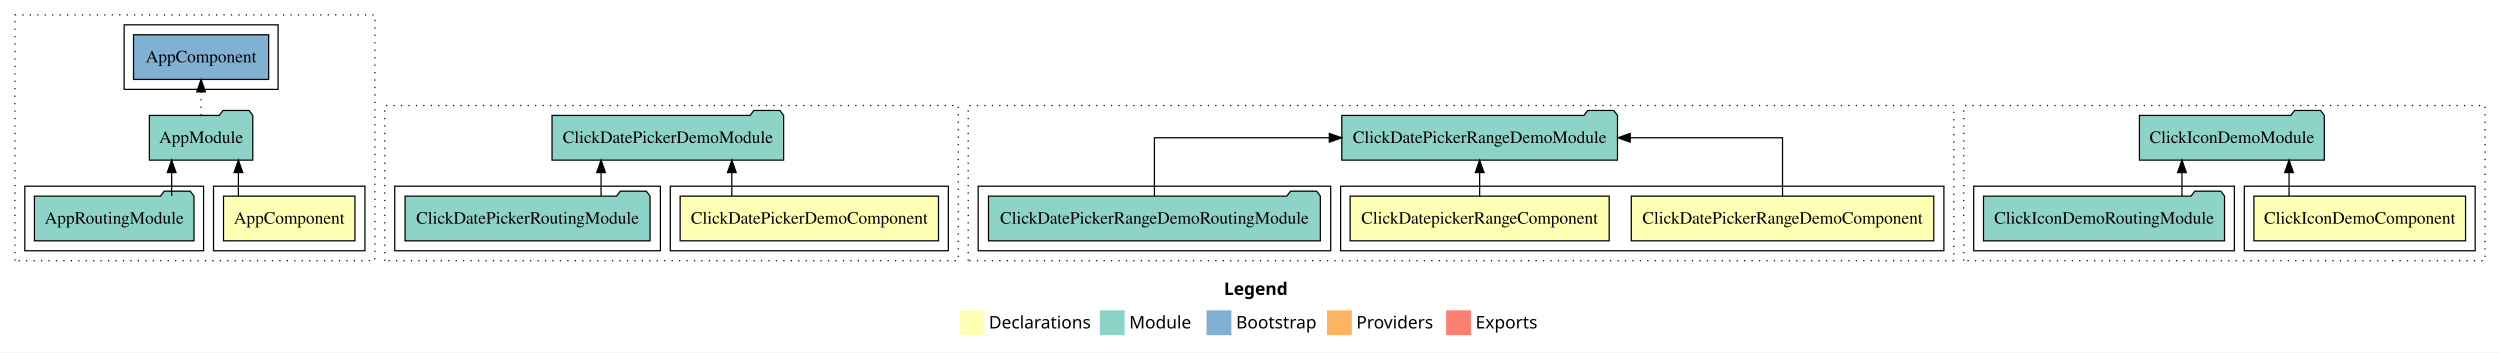
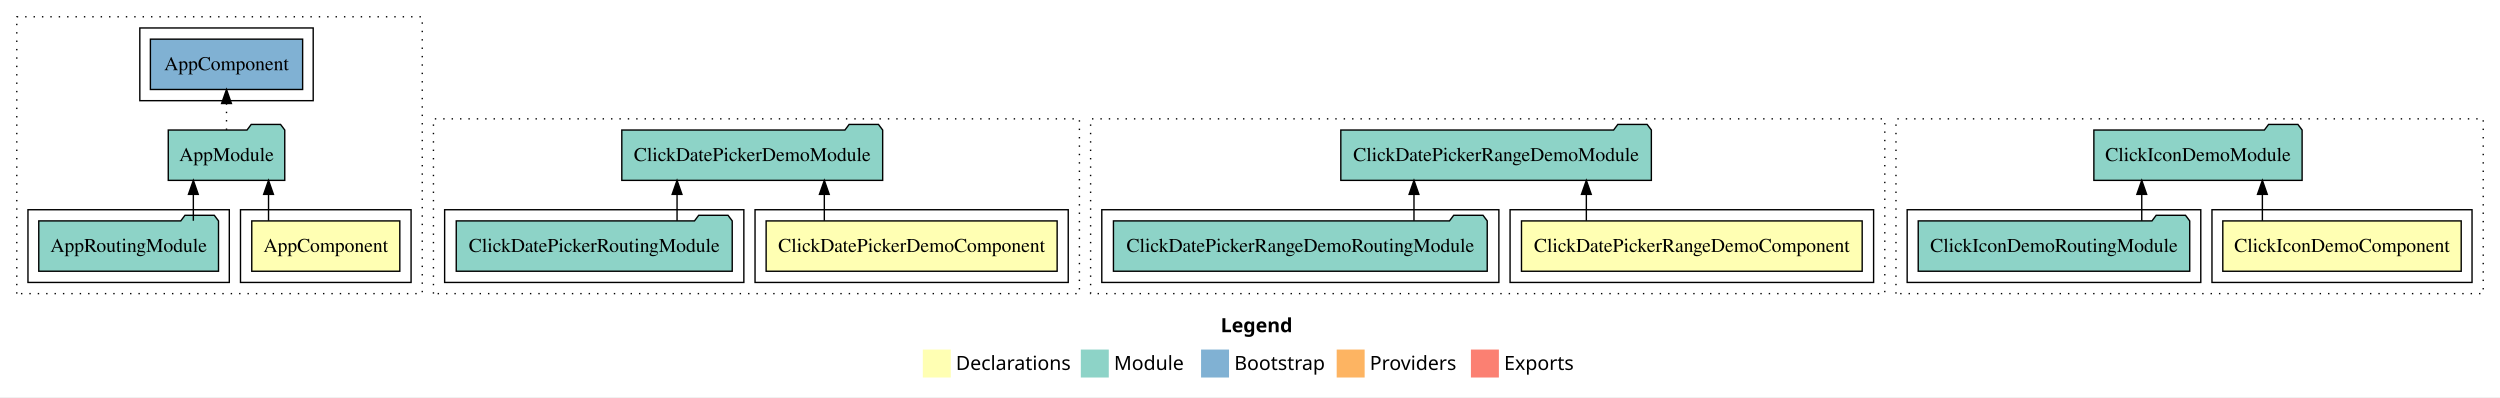
- <svg xmlns="http://www.w3.org/2000/svg" width="2014pt" height="284pt" viewBox="0.00 0.00 2014.00 284.00">
+ <svg xmlns="http://www.w3.org/2000/svg" width="1788pt" height="284pt" viewBox="0.00 0.00 1788.00 284.00">
  <g id="graph0" class="graph" transform="scale(1 1) rotate(0) translate(4 280)">
-     <polygon fill="#ffffff" stroke="transparent" points="-4,4 -4,-280 2010,-280 2010,4 -4,4" />
-     <text text-anchor="start" x="982.009" y="-42.4" font-family="sans-serif" font-weight="bold" font-size="14.00" fill="#000000">Legend</text>
-     <polygon fill="#ffffb3" stroke="transparent" points="769,-10 769,-30 789,-30 789,-10 769,-10" />
-     <text text-anchor="start" x="792.629" y="-15.4" font-family="sans-serif" font-size="14.00" fill="#000000">  Declarations</text>
-     <polygon fill="#8dd3c7" stroke="transparent" points="882,-10 882,-30 902,-30 902,-10 882,-10" />
-     <text text-anchor="start" x="905.725" y="-15.4" font-family="sans-serif" font-size="14.00" fill="#000000">  Module</text>
-     <polygon fill="#80b1d3" stroke="transparent" points="968,-10 968,-30 988,-30 988,-10 968,-10" />
-     <text text-anchor="start" x="991.781" y="-15.4" font-family="sans-serif" font-size="14.00" fill="#000000">  Bootstrap</text>
-     <polygon fill="#fdb462" stroke="transparent" points="1065,-10 1065,-30 1085,-30 1085,-10 1065,-10" />
-     <text text-anchor="start" x="1088.673" y="-15.4" font-family="sans-serif" font-size="14.00" fill="#000000">  Providers</text>
-     <polygon fill="#fb8072" stroke="transparent" points="1161,-10 1161,-30 1181,-30 1181,-10 1161,-10" />
-     <text text-anchor="start" x="1184.726" y="-15.4" font-family="sans-serif" font-size="14.00" fill="#000000">  Exports</text>
+     <polygon fill="#ffffff" stroke="transparent" points="-4,4 -4,-280 1784,-280 1784,4 -4,4" />
+     <text text-anchor="start" x="869.009" y="-42.4" font-family="sans-serif" font-weight="bold" font-size="14.00" fill="#000000">Legend</text>
+     <polygon fill="#ffffb3" stroke="transparent" points="656,-10 656,-30 676,-30 676,-10 656,-10" />
+     <text text-anchor="start" x="679.629" y="-15.4" font-family="sans-serif" font-size="14.00" fill="#000000">  Declarations</text>
+     <polygon fill="#8dd3c7" stroke="transparent" points="769,-10 769,-30 789,-30 789,-10 769,-10" />
+     <text text-anchor="start" x="792.725" y="-15.4" font-family="sans-serif" font-size="14.00" fill="#000000">  Module</text>
+     <polygon fill="#80b1d3" stroke="transparent" points="855,-10 855,-30 875,-30 875,-10 855,-10" />
+     <text text-anchor="start" x="878.781" y="-15.4" font-family="sans-serif" font-size="14.00" fill="#000000">  Bootstrap</text>
+     <polygon fill="#fdb462" stroke="transparent" points="952,-10 952,-30 972,-30 972,-10 952,-10" />
+     <text text-anchor="start" x="975.673" y="-15.4" font-family="sans-serif" font-size="14.00" fill="#000000">  Providers</text>
+     <polygon fill="#fb8072" stroke="transparent" points="1048,-10 1048,-30 1068,-30 1068,-10 1048,-10" />
+     <text text-anchor="start" x="1071.726" y="-15.4" font-family="sans-serif" font-size="14.00" fill="#000000">  Exports</text>
    <g id="clust1" class="cluster">
      <polygon fill="none" stroke="#000000" stroke-dasharray="1,5" points="8,-70 8,-268 298,-268 298,-70 8,-70" />
    </g>
    <g id="clust2" class="cluster">
      <polygon fill="none" stroke="#000000" points="168,-78 168,-130 290,-130 290,-78 168,-78" />
    </g>
    <g id="clust4" class="cluster">
      <polygon fill="none" stroke="#000000" points="16,-78 16,-130 160,-130 160,-78 16,-78" />
    </g>
    <g id="clust6" class="cluster">
      <polygon fill="none" stroke="#000000" points="96,-208 96,-260 220,-260 220,-208 96,-208" />
    </g>
    <g id="clust14" class="cluster">
      <polygon fill="none" stroke="#000000" stroke-dasharray="1,5" points="306,-70 306,-195 768,-195 768,-70 306,-70" />
    </g>
    <g id="clust15" class="cluster">
      <polygon fill="none" stroke="#000000" points="536,-78 536,-130 760,-130 760,-78 536,-78" />
    </g>
    <g id="clust17" class="cluster">
      <polygon fill="none" stroke="#000000" points="314,-78 314,-130 528,-130 528,-78 314,-78" />
    </g>
    <g id="clust21" class="cluster">
-       <polygon fill="none" stroke="#000000" stroke-dasharray="1,5" points="776,-70 776,-195 1570,-195 1570,-70 776,-70" />
+       <polygon fill="none" stroke="#000000" stroke-dasharray="1,5" points="776,-70 776,-195 1344,-195 1344,-70 776,-70" />
    </g>
    <g id="clust22" class="cluster">
-       <polygon fill="none" stroke="#000000" points="1076,-78 1076,-130 1562,-130 1562,-78 1076,-78" />
+       <polygon fill="none" stroke="#000000" points="1076,-78 1076,-130 1336,-130 1336,-78 1076,-78" />
    </g>
-     <g id="clust25" class="cluster">
+     <g id="clust24" class="cluster">
      <polygon fill="none" stroke="#000000" points="784,-78 784,-130 1068,-130 1068,-78 784,-78" />
    </g>
+     <g id="clust40" class="cluster">
+       <polygon fill="none" stroke="#000000" stroke-dasharray="1,5" points="1352,-70 1352,-195 1772,-195 1772,-70 1352,-70" />
+     </g>
    <g id="clust41" class="cluster">
-       <polygon fill="none" stroke="#000000" stroke-dasharray="1,5" points="1578,-70 1578,-195 1998,-195 1998,-70 1578,-70" />
+       <polygon fill="none" stroke="#000000" points="1578,-78 1578,-130 1764,-130 1764,-78 1578,-78" />
    </g>
-     <g id="clust42" class="cluster">
-       <polygon fill="none" stroke="#000000" points="1804,-78 1804,-130 1990,-130 1990,-78 1804,-78" />
-     </g>
-     <g id="clust44" class="cluster">
-       <polygon fill="none" stroke="#000000" points="1586,-78 1586,-130 1796,-130 1796,-78 1586,-78" />
+     <g id="clust43" class="cluster">
+       <polygon fill="none" stroke="#000000" points="1360,-78 1360,-130 1570,-130 1570,-78 1360,-78" />
    </g>
    <g id="node1" class="node">
      <polygon fill="#ffffb3" stroke="#000000" points="281.94,-122 176.06,-122 176.06,-86 281.94,-86 281.94,-122" />
      <text text-anchor="middle" x="229" y="-99.8" font-family="Times,serif" font-size="14.00" fill="#000000">AppComponent</text>
    </g>
    <g id="node2" class="node">
      <polygon fill="#8dd3c7" stroke="#000000" points="199.657,-187 196.657,-191 175.657,-191 172.657,-187 116.343,-187 116.343,-151 199.657,-151 199.657,-187" />
      <text text-anchor="middle" x="158" y="-164.8" font-family="Times,serif" font-size="14.00" fill="#000000">AppModule</text>
    </g>
    <g id="edge1" class="edge">
      <path fill="none" stroke="#000000" d="M188.054,-122.106C188.054,-122.106 188.054,-140.991 188.054,-140.991" />
      <polygon fill="#000000" stroke="#000000" points="184.554,-140.991 188.054,-150.991 191.554,-140.991 184.554,-140.991" />
    </g>
    <g id="node4" class="node">
      <polygon fill="#80b1d3" stroke="#000000" points="212.439,-252 103.561,-252 103.561,-216 212.439,-216 212.439,-252" />
      <text text-anchor="middle" x="158" y="-229.8" font-family="Times,serif" font-size="14.00" fill="#000000">AppComponent </text>
    </g>
    <g id="edge3" class="edge">
      <path fill="none" stroke="#000000" stroke-dasharray="1,5" d="M158,-187.106C158,-187.106 158,-205.991 158,-205.991" />
      <polygon fill="#000000" stroke="#000000" points="154.5,-205.991 158,-215.991 161.5,-205.991 154.5,-205.991" />
    </g>
    <g id="node3" class="node">
      <polygon fill="#8dd3c7" stroke="#000000" points="152.274,-122 149.274,-126 128.274,-126 125.274,-122 23.726,-122 23.726,-86 152.274,-86 152.274,-122" />
      <text text-anchor="middle" x="88" y="-99.8" font-family="Times,serif" font-size="14.00" fill="#000000">AppRoutingModule</text>
    </g>
    <g id="edge2" class="edge">
      <path fill="none" stroke="#000000" d="M134.28,-122.106C134.28,-122.106 134.28,-140.991 134.28,-140.991" />
      <polygon fill="#000000" stroke="#000000" points="130.78,-140.991 134.28,-150.991 137.78,-140.991 130.78,-140.991" />
    </g>
    <g id="node5" class="node">
      <polygon fill="#ffffb3" stroke="#000000" points="752.066,-122 543.934,-122 543.934,-86 752.066,-86 752.066,-122" />
      <text text-anchor="middle" x="648" y="-99.8" font-family="Times,serif" font-size="14.00" fill="#000000">ClickDatePickerDemoComponent</text>
    </g>
    <g id="node6" class="node">
      <polygon fill="#8dd3c7" stroke="#000000" points="627.284,-187 624.284,-191 603.284,-191 600.284,-187 440.716,-187 440.716,-151 627.284,-151 627.284,-187" />
      <text text-anchor="middle" x="534" y="-164.8" font-family="Times,serif" font-size="14.00" fill="#000000">ClickDatePickerDemoModule</text>
    </g>
    <g id="edge4" class="edge">
      <path fill="none" stroke="#000000" d="M585.554,-122.106C585.554,-122.106 585.554,-140.991 585.554,-140.991" />
      <polygon fill="#000000" stroke="#000000" points="582.054,-140.991 585.554,-150.991 589.054,-140.991 582.054,-140.991" />
    </g>
    <g id="node7" class="node">
      <polygon fill="#8dd3c7" stroke="#000000" points="519.689,-122 516.689,-126 495.69,-126 492.69,-122 322.31,-122 322.31,-86 519.689,-86 519.689,-122" />
      <text text-anchor="middle" x="421" y="-99.8" font-family="Times,serif" font-size="14.00" fill="#000000">ClickDatePickerRoutingModule</text>
    </g>
    <g id="edge5" class="edge">
      <path fill="none" stroke="#000000" d="M480.226,-122.106C480.226,-122.106 480.226,-140.991 480.226,-140.991" />
      <polygon fill="#000000" stroke="#000000" points="476.727,-140.991 480.226,-150.991 483.727,-140.991 476.727,-140.991" />
    </g>
    <g id="node8" class="node">
-       <polygon fill="#ffffb3" stroke="#000000" points="1553.832,-122 1310.168,-122 1310.168,-86 1553.832,-86 1553.832,-122" />
-       <text text-anchor="middle" x="1432" y="-99.8" font-family="Times,serif" font-size="14.00" fill="#000000">ClickDatePickerRangeDemoComponent</text>
+       <polygon fill="#ffffb3" stroke="#000000" points="1327.832,-122 1084.168,-122 1084.168,-86 1327.832,-86 1327.832,-122" />
+       <text text-anchor="middle" x="1206" y="-99.8" font-family="Times,serif" font-size="14.00" fill="#000000">ClickDatePickerRangeDemoComponent</text>
+     </g>
+     <g id="node9" class="node">
+       <polygon fill="#8dd3c7" stroke="#000000" points="1177.049,-187 1174.049,-191 1153.049,-191 1150.049,-187 954.951,-187 954.951,-151 1177.049,-151 1177.049,-187" />
+       <text text-anchor="middle" x="1066" y="-164.8" font-family="Times,serif" font-size="14.00" fill="#000000">ClickDatePickerRangeDemoModule</text>
+     </g>
+     <g id="edge6" class="edge">
+       <path fill="none" stroke="#000000" d="M1130.554,-122.106C1130.554,-122.106 1130.554,-140.991 1130.554,-140.991" />
+       <polygon fill="#000000" stroke="#000000" points="1127.054,-140.991 1130.554,-150.991 1134.054,-140.991 1127.054,-140.991" />
    </g>
    <g id="node10" class="node">
-       <polygon fill="#8dd3c7" stroke="#000000" points="1299.049,-187 1296.049,-191 1275.049,-191 1272.049,-187 1076.951,-187 1076.951,-151 1299.049,-151 1299.049,-187" />
-       <text text-anchor="middle" x="1188" y="-164.8" font-family="Times,serif" font-size="14.00" fill="#000000">ClickDatePickerRangeDemoModule</text>
-     </g>
-     <g id="edge6" class="edge">
-       <path fill="none" stroke="#000000" d="M1432,-122.106C1432,-141.339 1432,-169 1432,-169 1432,-169 1309.29,-169 1309.29,-169" />
-       <polygon fill="#000000" stroke="#000000" points="1309.29,-165.5 1299.29,-169 1309.29,-172.5 1309.29,-165.5" />
-     </g>
-     <g id="node9" class="node">
-       <polygon fill="#ffffb3" stroke="#000000" points="1292.338,-122 1083.662,-122 1083.662,-86 1292.338,-86 1292.338,-122" />
-       <text text-anchor="middle" x="1188" y="-99.8" font-family="Times,serif" font-size="14.00" fill="#000000">ClickDatepickerRangeComponent</text>
-     </g>
-     <g id="edge7" class="edge">
-       <path fill="none" stroke="#000000" d="M1188,-122.106C1188,-122.106 1188,-140.991 1188,-140.991" />
-       <polygon fill="#000000" stroke="#000000" points="1184.5,-140.991 1188,-150.991 1191.5,-140.991 1184.5,-140.991" />
-     </g>
-     <g id="node11" class="node">
      <polygon fill="#8dd3c7" stroke="#000000" points="1059.667,-122 1056.667,-126 1035.667,-126 1032.667,-122 792.333,-122 792.333,-86 1059.667,-86 1059.667,-122" />
      <text text-anchor="middle" x="926" y="-99.8" font-family="Times,serif" font-size="14.00" fill="#000000">ClickDatePickerRangeDemoRoutingModule</text>
    </g>
-     <g id="edge8" class="edge">
-       <path fill="none" stroke="#000000" d="M926,-122.106C926,-141.339 926,-169 926,-169 926,-169 1066.888,-169 1066.888,-169" />
-       <polygon fill="#000000" stroke="#000000" points="1066.888,-172.5 1076.888,-169 1066.888,-165.5 1066.888,-172.5" />
+     <g id="edge7" class="edge">
+       <path fill="none" stroke="#000000" d="M1007.279,-122.106C1007.279,-122.106 1007.279,-140.991 1007.279,-140.991" />
+       <polygon fill="#000000" stroke="#000000" points="1003.779,-140.991 1007.279,-150.991 1010.779,-140.991 1003.779,-140.991" />
+     </g>
+     <g id="node11" class="node">
+       <polygon fill="#ffffb3" stroke="#000000" points="1756.252,-122 1585.748,-122 1585.748,-86 1756.252,-86 1756.252,-122" />
+       <text text-anchor="middle" x="1671" y="-99.8" font-family="Times,serif" font-size="14.00" fill="#000000">ClickIconDemoComponent</text>
    </g>
    <g id="node12" class="node">
-       <polygon fill="#ffffb3" stroke="#000000" points="1982.252,-122 1811.748,-122 1811.748,-86 1982.252,-86 1982.252,-122" />
-       <text text-anchor="middle" x="1897" y="-99.8" font-family="Times,serif" font-size="14.00" fill="#000000">ClickIconDemoComponent</text>
+       <polygon fill="#8dd3c7" stroke="#000000" points="1642.469,-187 1639.469,-191 1618.469,-191 1615.469,-187 1493.531,-187 1493.531,-151 1642.469,-151 1642.469,-187" />
+       <text text-anchor="middle" x="1568" y="-164.8" font-family="Times,serif" font-size="14.00" fill="#000000">ClickIconDemoModule</text>
+     </g>
+     <g id="edge8" class="edge">
+       <path fill="none" stroke="#000000" d="M1614.054,-122.106C1614.054,-122.106 1614.054,-140.991 1614.054,-140.991" />
+       <polygon fill="#000000" stroke="#000000" points="1610.554,-140.991 1614.054,-150.991 1617.554,-140.991 1610.554,-140.991" />
    </g>
    <g id="node13" class="node">
-       <polygon fill="#8dd3c7" stroke="#000000" points="1868.469,-187 1865.469,-191 1844.469,-191 1841.469,-187 1719.531,-187 1719.531,-151 1868.469,-151 1868.469,-187" />
-       <text text-anchor="middle" x="1794" y="-164.8" font-family="Times,serif" font-size="14.00" fill="#000000">ClickIconDemoModule</text>
+       <polygon fill="#8dd3c7" stroke="#000000" points="1562.087,-122 1559.087,-126 1538.087,-126 1535.087,-122 1367.913,-122 1367.913,-86 1562.087,-86 1562.087,-122" />
+       <text text-anchor="middle" x="1465" y="-99.8" font-family="Times,serif" font-size="14.00" fill="#000000">ClickIconDemoRoutingModule</text>
    </g>
    <g id="edge9" class="edge">
-       <path fill="none" stroke="#000000" d="M1840.054,-122.106C1840.054,-122.106 1840.054,-140.991 1840.054,-140.991" />
-       <polygon fill="#000000" stroke="#000000" points="1836.554,-140.991 1840.054,-150.991 1843.554,-140.991 1836.554,-140.991" />
-     </g>
-     <g id="node14" class="node">
-       <polygon fill="#8dd3c7" stroke="#000000" points="1788.087,-122 1785.087,-126 1764.087,-126 1761.087,-122 1593.913,-122 1593.913,-86 1788.087,-86 1788.087,-122" />
-       <text text-anchor="middle" x="1691" y="-99.8" font-family="Times,serif" font-size="14.00" fill="#000000">ClickIconDemoRoutingModule</text>
-     </g>
-     <g id="edge10" class="edge">
-       <path fill="none" stroke="#000000" d="M1753.78,-122.106C1753.78,-122.106 1753.78,-140.991 1753.78,-140.991" />
-       <polygon fill="#000000" stroke="#000000" points="1750.28,-140.991 1753.78,-150.991 1757.28,-140.991 1750.28,-140.991" />
+       <path fill="none" stroke="#000000" d="M1527.78,-122.106C1527.78,-122.106 1527.78,-140.991 1527.78,-140.991" />
+       <polygon fill="#000000" stroke="#000000" points="1524.28,-140.991 1527.78,-150.991 1531.28,-140.991 1524.28,-140.991" />
    </g>
  </g>
</svg>
